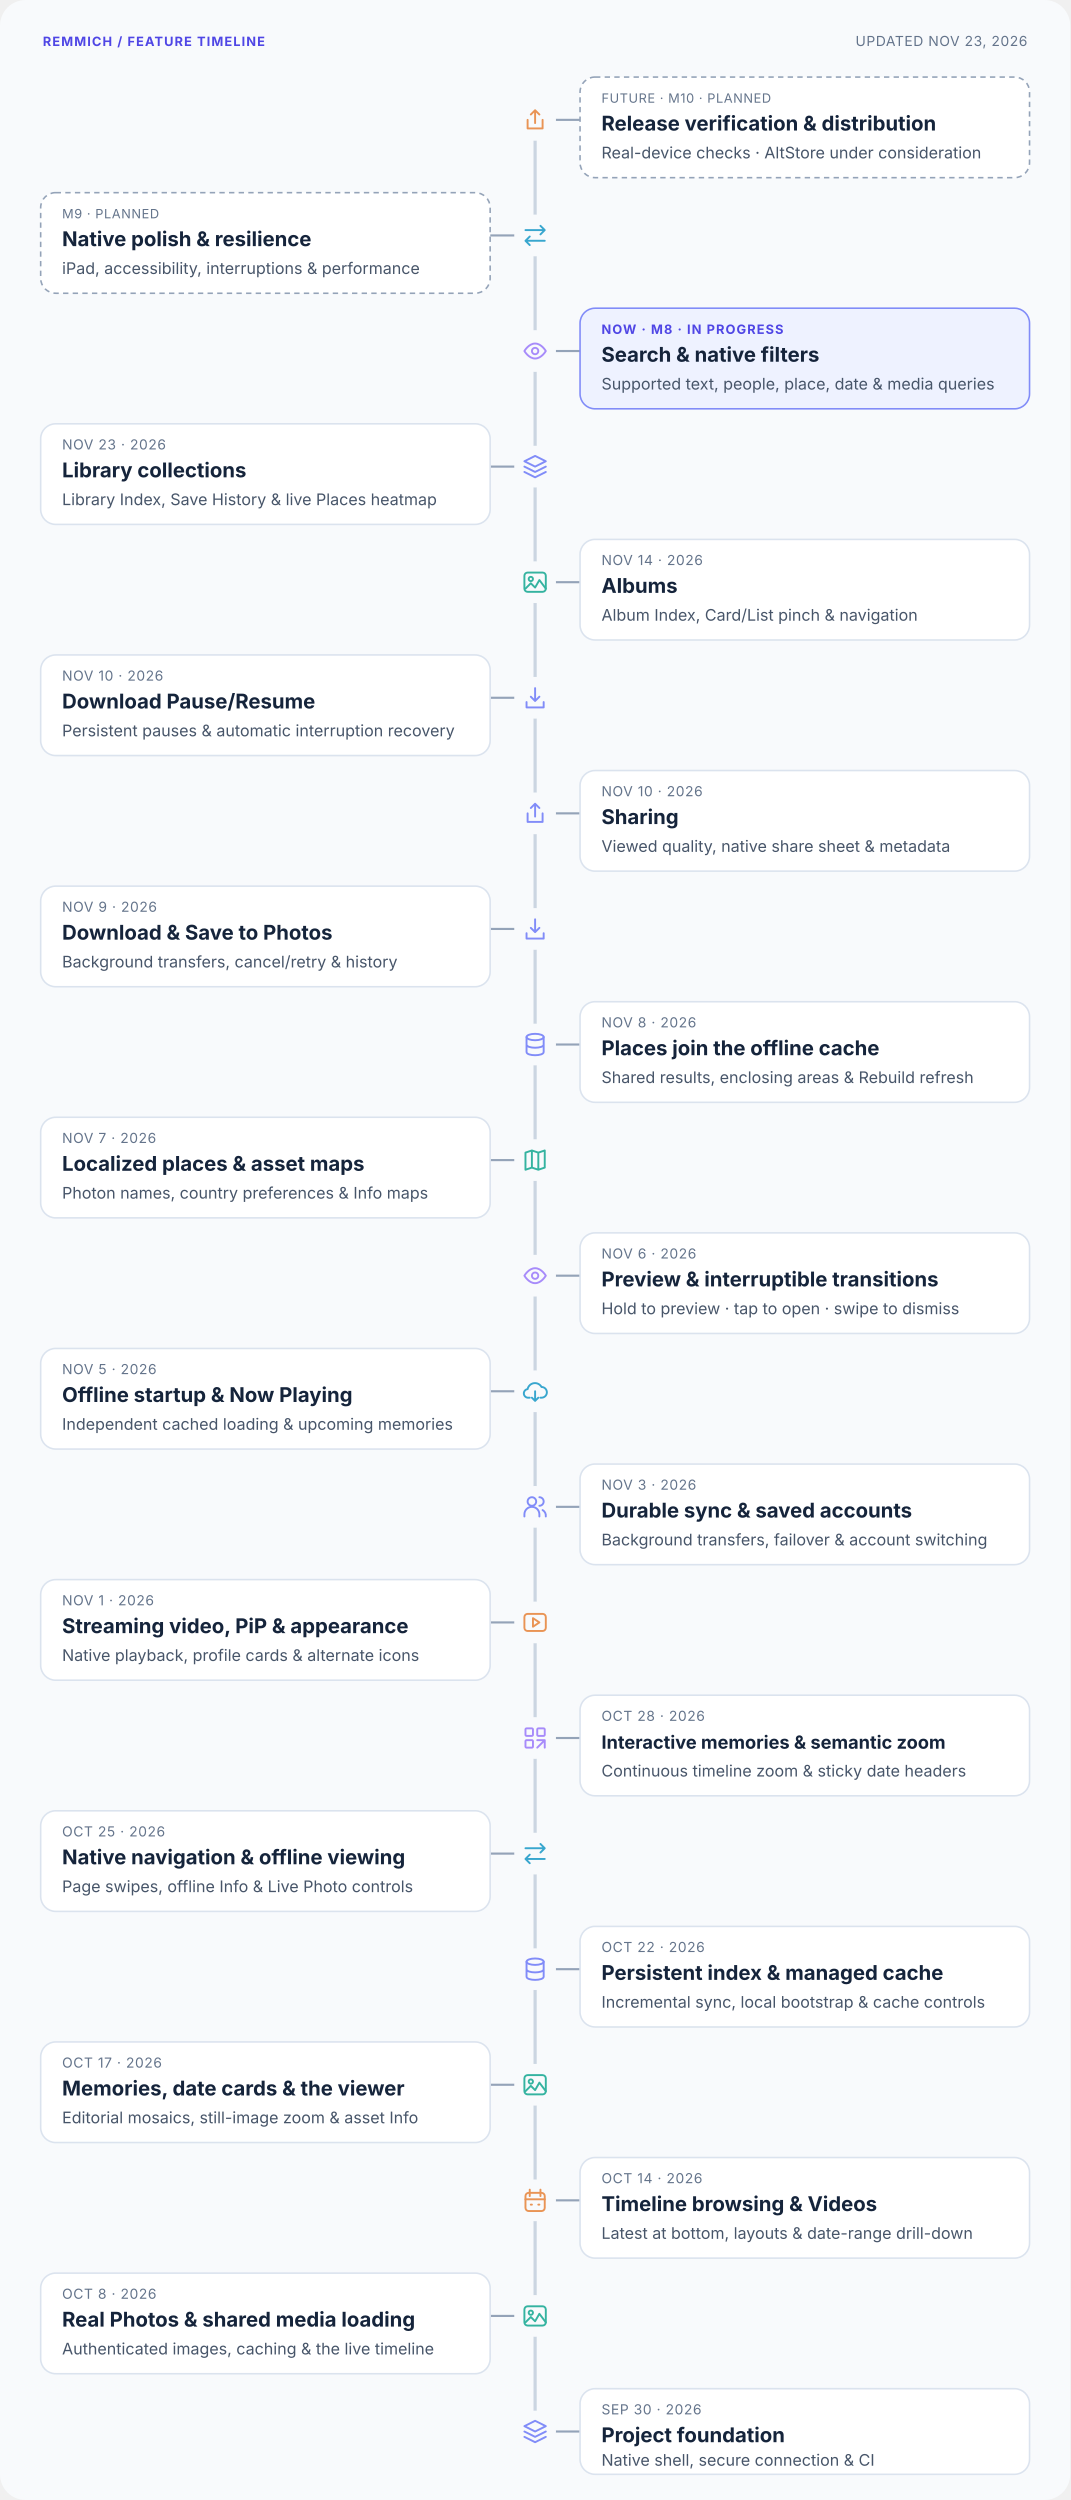
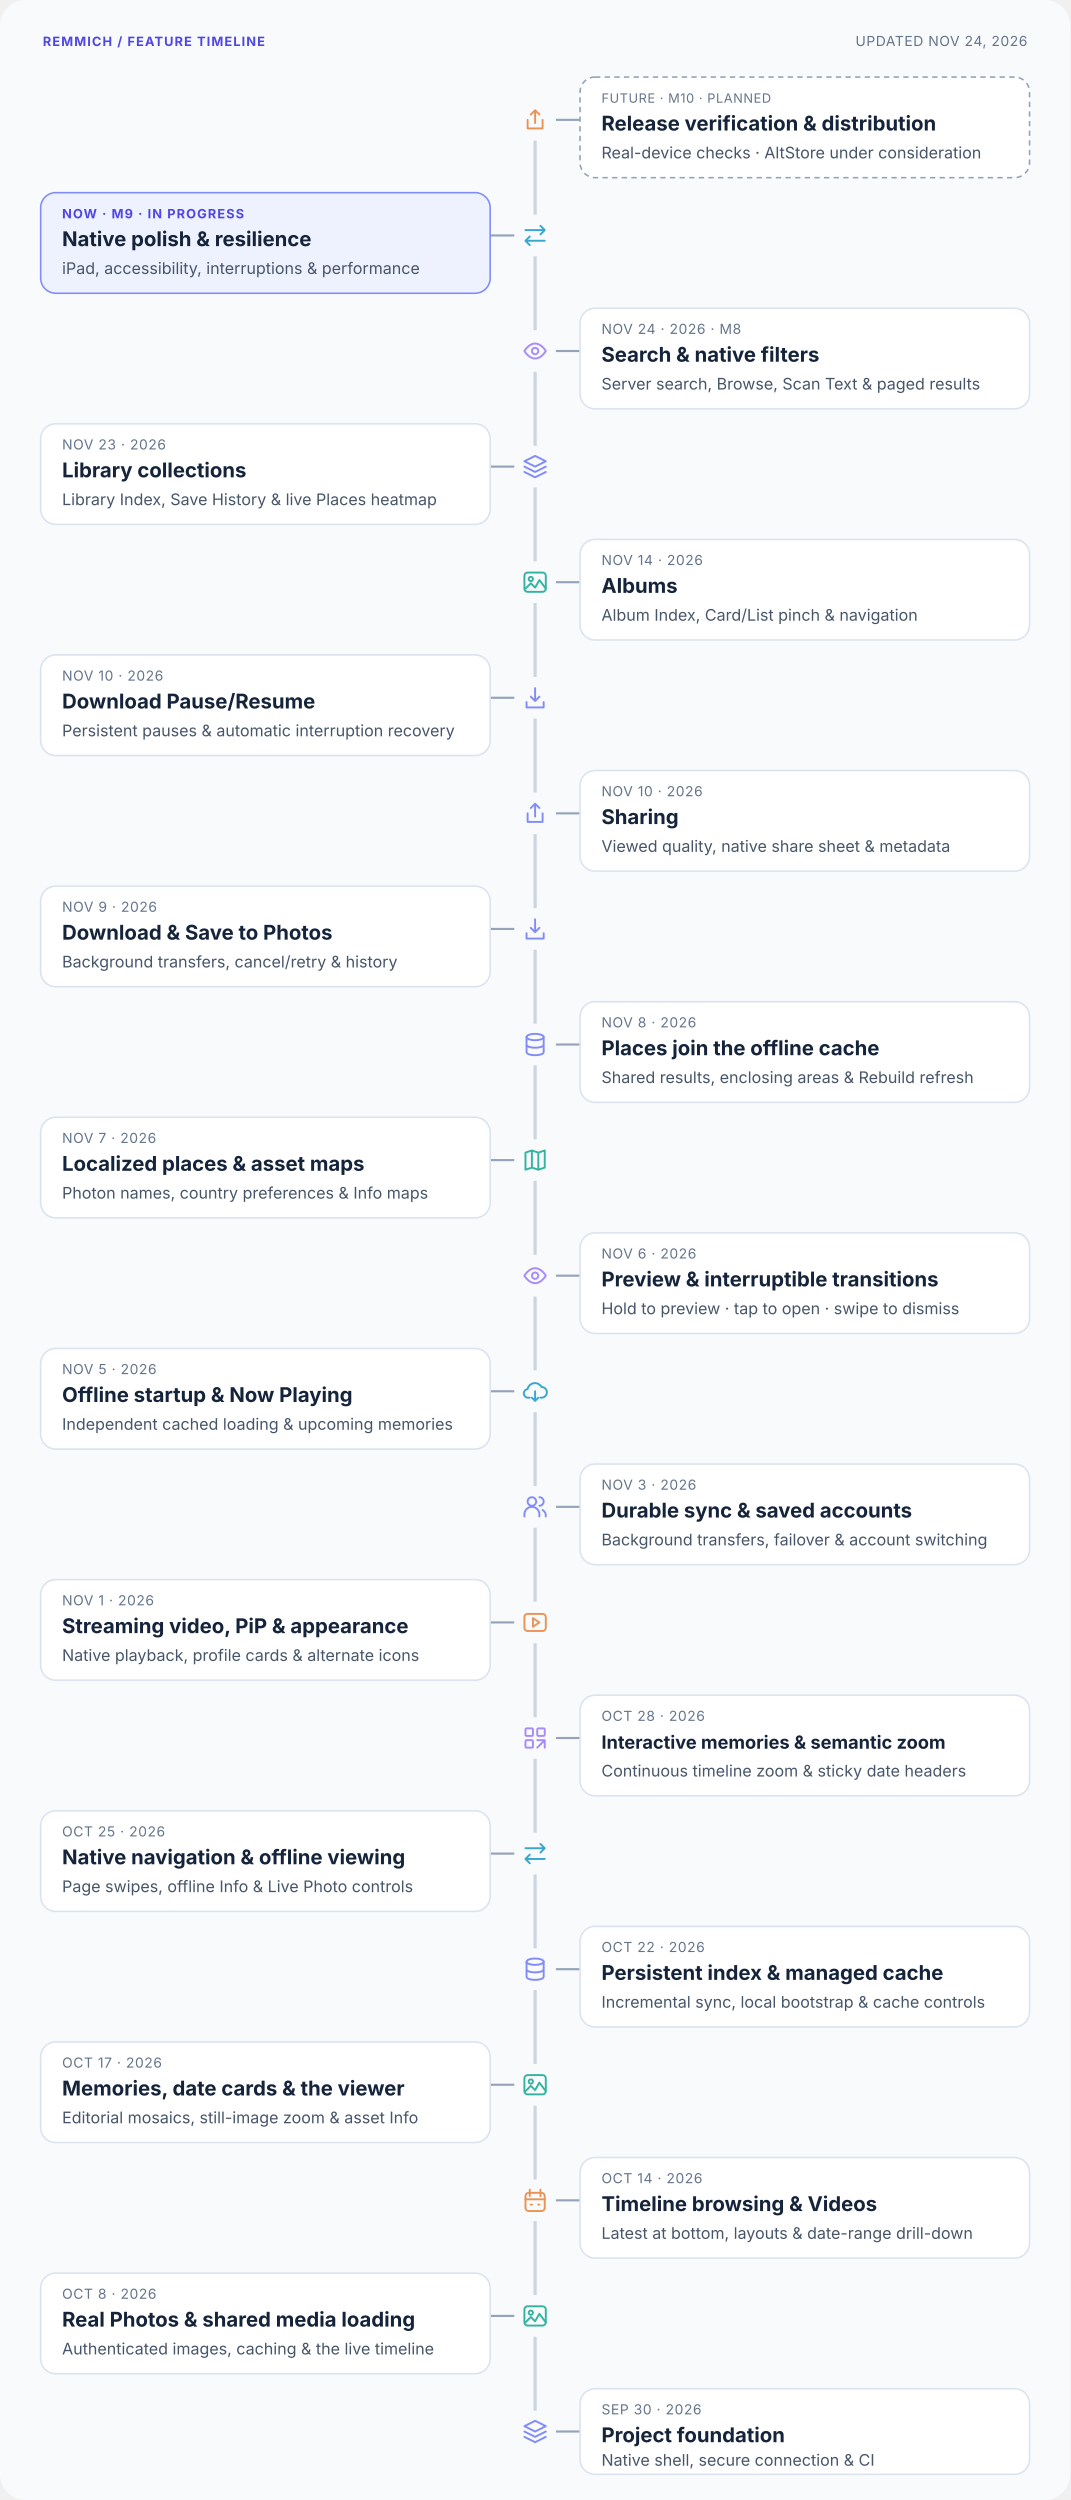
<svg xmlns="http://www.w3.org/2000/svg" width="1000" height="2336" viewBox="0 0 1000 2336" role="img" aria-labelledby="title desc">
  <style>
    .bg{fill:#f8fafc}.card{fill:#fff;stroke:#dbe3ee;stroke-width:1.5}.now{fill:#eef2ff;stroke:#818cf8;stroke-width:1.5}
    .spine{fill:none;stroke:#cbd5e1;stroke-width:3}.branch{stroke:#94a3b8;stroke-width:2}.dot{fill:#6366f1;stroke:#f8fafc;stroke-width:5}
    text{font-family:-apple-system,BlinkMacSystemFont,"Segoe UI",sans-serif;fill:#15243b}.date{font-size:13px;fill:#64748b;letter-spacing:.5px}.heading{font-size:19px;font-weight:650}.body{font-size:15px;fill:#475569}.label{font-size:12px;fill:#4f46e5;font-weight:700;letter-spacing:1px}
    @media(prefers-color-scheme:dark){.bg{fill:#0f172a}.card{fill:#172237;stroke:#334155}.now{fill:#23264b;stroke:#818cf8}.spine{stroke:#475569}.branch{stroke:#64748b}.dot{stroke:#0f172a}text{fill:#f1f5f9}.body{fill:#cbd5e1}.date{fill:#94a3b8}.label{fill:#a5b4fc}}
  </style>
  <style>
    .planned{fill:#fff;stroke:#94a3b8;stroke-width:1.5;stroke-dasharray:5 4}.dot{fill:#f8fafc;r:17px}
    .future-heading{font-size:19px;font-weight:650}.future-label{font-size:12px;fill:#64748b;letter-spacing:.5px}
    @media(prefers-color-scheme:dark){.planned{fill:#172237;stroke:#64748b}.dot{fill:#0f172a}.future-label{fill:#94a3b8}}
  </style>
  <defs>
    <g id="export" fill="none" stroke="currentColor" stroke-width="1.8" stroke-linecap="round" stroke-linejoin="round">
      <path d="M12 15V3m-4 4 4-4 4 4M5 12v8h14v-8" />
    </g>
    <g id="download" fill="none" stroke="currentColor" stroke-width="1.8" stroke-linecap="round" stroke-linejoin="round">
      <path d="M12 3v12m-4-4 4 4 4-4M4 16v5h16v-5" />
    </g>
    <g id="cache" fill="none" stroke="currentColor" stroke-width="1.8" stroke-linecap="round" stroke-linejoin="round">
      <ellipse cx="12" cy="5" rx="8" ry="3" />
      <path d="M4 5v14c0 4 16 4 16 0V5M4 12c0 4 16 4 16 0" />
    </g>
    <g id="map" fill="none" stroke="currentColor" stroke-width="1.8" stroke-linecap="round" stroke-linejoin="round">
      <path d="m3 5 6-2 6 2 6-2v16l-6 2-6-2-6 2V5Zm6-2v16m6-14v16" />
    </g>
    <g id="preview" fill="none" stroke="currentColor" stroke-width="1.8" stroke-linecap="round" stroke-linejoin="round">
      <path d="M2 12s4-7 10-7 10 7 10 7-4 7-10 7S2 12 2 12Z" />
      <circle cx="12" cy="12" r="3" />
    </g>
    <g id="offline" fill="none" stroke="currentColor" stroke-width="1.8" stroke-linecap="round" stroke-linejoin="round">
      <path d="M7 18H6a4 4 0 0 1-1-8 7 7 0 0 1 13-2 5 5 0 0 1 0 10h-1M12 12v9m-3-3 3 3 3-3" />
    </g>
    <g id="accounts" fill="none" stroke="currentColor" stroke-width="1.8" stroke-linecap="round" stroke-linejoin="round">
      <circle cx="9" cy="7" r="4" />
      <path d="M2 21v-2a7 7 0 0 1 14 0v2M16 3a4 4 0 0 1 0 8m3 4a6 6 0 0 1 3 6" />
    </g>
    <g id="video" fill="none" stroke="currentColor" stroke-width="1.8" stroke-linecap="round" stroke-linejoin="round">
      <rect x="2" y="4" width="20" height="16" rx="3" />
      <path d="m10 8 6 4-6 4V8Z" />
    </g>
    <g id="zoom" fill="none" stroke="currentColor" stroke-width="1.8" stroke-linecap="round" stroke-linejoin="round">
      <rect x="3" y="3" width="7" height="7" rx="1" />
      <rect x="14" y="3" width="7" height="7" rx="1" />
      <rect x="3" y="14" width="7" height="7" rx="1" />
      <path d="M14 14h7v7m0-7-7 7" />
    </g>
    <g id="navigation" fill="none" stroke="currentColor" stroke-width="1.8" stroke-linecap="round" stroke-linejoin="round">
      <path d="M3 7h18m-4-4 4 4-4 4M21 17H3m4-4-4 4 4 4" />
    </g>
    <g id="photo" fill="none" stroke="currentColor" stroke-width="1.8" stroke-linecap="round" stroke-linejoin="round">
      <rect x="2" y="3" width="20" height="18" rx="3" />
      <circle cx="8" cy="9" r="2" />
      <path d="m3 18 5-5 4 4 4-7 6 8" />
    </g>
    <g id="calendar" fill="none" stroke="currentColor" stroke-width="1.8" stroke-linecap="round" stroke-linejoin="round">
      <rect x="3" y="5" width="18" height="17" rx="3" />
      <path d="M7 2v6m10-6v6M3 11h18m-13 5h1m6 0h1" />
    </g>
    <g id="foundation" fill="none" stroke="currentColor" stroke-width="1.8" stroke-linecap="round" stroke-linejoin="round">
      <path d="m12 2 10 5-10 5L2 7l10-5Zm-10 10 10 5 10-5M2 17l10 5 10-5" />
    </g>
  </defs>
  <rect class="bg" width="1000" height="2336" rx="24" />
  <text x="40" y="43" class="label">REMMICH / FEATURE TIMELINE</text>
-   <text x="960" y="43" text-anchor="end" class="date">UPDATED NOV 23, 2026</text>
+   <text x="960" y="43" text-anchor="end" class="date">UPDATED NOV 24, 2026</text>
  <path class="spine" d="M500 112V2272" />
  <path class="branch" d="M500 112H542" />
  <circle class="dot" cx="500" cy="112" r="8" />
  <rect class="planned" x="542" y="72" width="420" height="94" rx="14" />
  <use href="#export" transform="translate(488 100)" style="color:#e99455" />
  <text x="562" y="96" class="future-label">FUTURE · M10 · PLANNED</text>
  <text x="562" y="122" class="future-heading">Release verification &amp; distribution</text>
  <text x="562" y="148" class="body">Real-device checks · AltStore under consideration</text>
  <path class="branch" d="M458 220H500" />
  <circle class="dot" cx="500" cy="220" r="17" />
  <use href="#navigation" transform="translate(488 208)" style="color:#38a6ce" />
-   <rect class="planned" x="38" y="180" width="420" height="94" rx="14" />
-   <text x="58" y="204" class="future-label">M9 · PLANNED</text>
+   <rect class="now" x="38" y="180" width="420" height="94" rx="14" />
+   <text x="58" y="204" class="label">NOW · M9 · IN PROGRESS</text>
  <text x="58" y="230" class="future-heading">Native polish &amp; resilience</text>
  <text x="58" y="256" class="body">iPad, accessibility, interruptions &amp; performance</text>
  <path class="branch" d="M500 328H542" />
  <circle class="dot" cx="500" cy="328" r="17" />
  <use href="#preview" transform="translate(488 316)" style="color:#a78bfa" />
-   <rect class="now" x="542" y="288" width="420" height="94" rx="14" />
-   <text x="562" y="312" class="label">NOW · M8 · IN PROGRESS</text>
-   <text x="562" y="338" class="future-heading">Search &amp; native filters</text>
-   <text x="562" y="364" class="body">Supported text, people, place, date &amp; media queries</text>
+   <rect class="card" x="542" y="288" width="420" height="94" rx="14" />
+   <text x="562" y="312" class="date">NOV 24 · 2026 · M8</text>
+   <text x="562" y="338" class="heading">Search &amp; native filters</text>
+   <text x="562" y="364" class="body">Server search, Browse, Scan Text &amp; paged results</text>
  <path class="branch" d="M458 436H500" />
  <circle class="dot" cx="500" cy="436" r="17" />
  <use href="#foundation" transform="translate(488 424)" style="color:#818cf8" />
  <rect class="card" x="38" y="396" width="420" height="94" rx="14" />
  <text x="58" y="420" class="date">NOV 23 · 2026</text>
  <text x="58" y="446" class="heading">Library collections</text>
  <text x="58" y="472" class="body">Library Index, Save History &amp; live Places heatmap</text>
  <g transform="translate(0 -108)">
    <path class="branch" d="M500 652H542" />
    <circle class="dot" cx="500" cy="652" r="17" />
    <use href="#photo" transform="translate(488 640)" style="color:#34b3a0" />
    <rect class="card" x="542" y="612" width="420" height="94" rx="14" />
    <text x="562" y="636" class="date">NOV 14 · 2026</text>
    <text x="562" y="662" class="heading">Albums</text>
    <text x="562" y="688" class="body">Album Index, Card/List pinch &amp; navigation</text>
    <path class="branch" d="M458 760H500" />
    <circle class="dot" cx="500" cy="760" r="17" />
    <use href="#download" transform="translate(488 748)" style="color:#818cf8" />
    <rect class="card" x="38" y="720" width="420" height="94" rx="14" />
    <text x="58" y="744" class="date">NOV 10 · 2026</text>
    <text x="58" y="770" class="heading">Download Pause/Resume</text>
    <text x="58" y="796" class="body">Persistent pauses &amp; automatic interruption recovery</text>
    <path class="branch" d="M500 868H542" />
    <circle class="dot" cx="500" cy="868" r="17" />
    <rect class="card" x="542" y="828" width="420" height="94" rx="14" />
    <use href="#export" transform="translate(488 856)" style="color:#818cf8" />
    <text x="562" y="852" class="date">NOV 10 · 2026</text>
    <text x="562" y="878" class="heading">Sharing</text>
    <text x="562" y="904" class="body">Viewed quality, native share sheet &amp; metadata</text>
    <path class="branch" d="M458 976H500" />
    <circle class="dot" cx="500" cy="976" r="17" />
    <rect class="card" x="38" y="936" width="420" height="94" rx="14" />
    <use href="#download" transform="translate(488 964)" style="color:#818cf8" />
    <text x="58" y="960" class="date">NOV 9 · 2026</text>
    <text x="58" y="986" class="heading">Download &amp; Save to Photos</text>
    <text x="58" y="1012" class="body">Background transfers, cancel/retry &amp; history</text>
    <g transform="translate(0 864)">
      <path class="branch" d="M500 220H542" />
      <circle class="dot" cx="500" cy="220" r="7" />
      <rect class="card" x="542" y="180" width="420" height="94" rx="14" />
      <use href="#cache" transform="translate(488 208)" style="color:#818cf8" />
      <text x="562" y="204" class="date">NOV 8 · 2026</text>
      <text x="562" y="230" class="heading">Places join the offline cache</text>
      <text x="562" y="256" class="body">Shared results, enclosing areas &amp; Rebuild refresh</text>
      <path class="branch" d="M458 328H500" />
      <circle class="dot" cx="500" cy="328" r="7" />
      <rect class="card" x="38" y="288" width="420" height="94" rx="14" />
      <use href="#map" transform="translate(488 316)" style="color:#34b3a0" />
      <text x="58" y="312" class="date">NOV 7 · 2026</text>
      <text x="58" y="338" class="heading">Localized places &amp; asset maps</text>
      <text x="58" y="364" class="body">Photon names, country preferences &amp; Info maps</text>
      <path class="branch" d="M500 436H542" />
      <circle class="dot" cx="500" cy="436" r="7" />
      <rect class="card" x="542" y="396" width="420" height="94" rx="14" />
      <use href="#preview" transform="translate(488 424)" style="color:#a78bfa" />
      <text x="562" y="420" class="date">NOV 6 · 2026</text>
      <text x="562" y="446" class="heading">Preview &amp; interruptible transitions</text>
      <text x="562" y="472" class="body">Hold to preview · tap to open · swipe to dismiss</text>
      <path class="branch" d="M458 544H500" />
      <circle class="dot" cx="500" cy="544" r="7" />
      <rect class="card" x="38" y="504" width="420" height="94" rx="14" />
      <use href="#offline" transform="translate(488 532)" style="color:#38a6ce" />
      <text x="58" y="528" class="date">NOV 5 · 2026</text>
      <text x="58" y="554" class="heading">Offline startup &amp; Now Playing</text>
      <text x="58" y="580" class="body">Independent cached loading &amp; upcoming memories</text>
      <path class="branch" d="M500 652H542" />
      <circle class="dot" cx="500" cy="652" r="7" />
      <rect class="card" x="542" y="612" width="420" height="94" rx="14" />
      <use href="#accounts" transform="translate(488 640)" style="color:#818cf8" />
      <text x="562" y="636" class="date">NOV 3 · 2026</text>
      <text x="562" y="662" class="heading">Durable sync &amp; saved accounts</text>
      <text x="562" y="688" class="body">Background transfers, failover &amp; account switching</text>
      <path class="branch" d="M458 760H500" />
      <circle class="dot" cx="500" cy="760" r="7" />
      <rect class="card" x="38" y="720" width="420" height="94" rx="14" />
      <use href="#video" transform="translate(488 748)" style="color:#e99455" />
      <text x="58" y="744" class="date">NOV 1 · 2026</text>
      <text x="58" y="770" class="heading">Streaming video, PiP &amp; appearance</text>
      <text x="58" y="796" class="body">Native playback, profile cards &amp; alternate icons</text>
      <path class="branch" d="M500 868H542" />
      <circle class="dot" cx="500" cy="868" r="7" />
      <rect class="card" x="542" y="828" width="420" height="94" rx="14" />
      <use href="#zoom" transform="translate(488 856)" style="color:#a78bfa" />
      <text x="562" y="852" class="date">OCT 28 · 2026</text>
      <text x="562" y="878" class="heading" font-size="17" style="font-size:17px">Interactive memories &amp; semantic zoom</text>
      <text x="562" y="904" class="body">Continuous timeline zoom &amp; sticky date headers</text>
      <path class="branch" d="M458 976H500" />
      <circle class="dot" cx="500" cy="976" r="7" />
      <rect class="card" x="38" y="936" width="420" height="94" rx="14" />
      <use href="#navigation" transform="translate(488 964)" style="color:#38a6ce" />
      <text x="58" y="960" class="date">OCT 25 · 2026</text>
      <text x="58" y="986" class="heading">Native navigation &amp; offline viewing</text>
      <text x="58" y="1012" class="body">Page swipes, offline Info &amp; Live Photo controls</text>
      <path class="branch" d="M500 1084H542" />
      <circle class="dot" cx="500" cy="1084" r="7" />
      <rect class="card" x="542" y="1044" width="420" height="94" rx="14" />
      <use href="#cache" transform="translate(488 1072)" style="color:#818cf8" />
      <text x="562" y="1068" class="date">OCT 22 · 2026</text>
      <text x="562" y="1094" class="heading">Persistent index &amp; managed cache</text>
      <text x="562" y="1120" class="body">Incremental sync, local bootstrap &amp; cache controls</text>
      <path class="branch" d="M458 1192H500" />
      <circle class="dot" cx="500" cy="1192" r="7" />
      <rect class="card" x="38" y="1152" width="420" height="94" rx="14" />
      <use href="#photo" transform="translate(488 1180)" style="color:#34b3a0" />
      <text x="58" y="1176" class="date">OCT 17 · 2026</text>
      <text x="58" y="1202" class="heading">Memories, date cards &amp; the viewer</text>
      <text x="58" y="1228" class="body">Editorial mosaics, still-image zoom &amp; asset Info</text>
      <path class="branch" d="M500 1300H542" />
      <circle class="dot" cx="500" cy="1300" r="7" />
      <rect class="card" x="542" y="1260" width="420" height="94" rx="14" />
      <use href="#calendar" transform="translate(488 1288)" style="color:#e99455" />
      <text x="562" y="1284" class="date">OCT 14 · 2026</text>
      <text x="562" y="1310" class="heading">Timeline browsing &amp; Videos</text>
      <text x="562" y="1336" class="body">Latest at bottom, layouts &amp; date-range drill-down</text>
      <path class="branch" d="M458 1408H500" />
      <circle class="dot" cx="500" cy="1408" r="7" />
      <rect class="card" x="38" y="1368" width="420" height="94" rx="14" />
      <use href="#photo" transform="translate(488 1396)" style="color:#34b3a0" />
      <text x="58" y="1392" class="date">OCT 8 · 2026</text>
      <text x="58" y="1418" class="heading">Real Photos &amp; shared media loading</text>
      <text x="58" y="1444" class="body">Authenticated images, caching &amp; the live timeline</text>
      <path class="branch" d="M500 1516H542" />
      <circle class="dot" cx="500" cy="1516" r="7" />
      <rect class="card" x="542" y="1476" width="420" height="80" rx="14" />
      <use href="#foundation" transform="translate(488 1504)" style="color:#818cf8" />
      <text x="562" y="1500" class="date">SEP 30 · 2026</text>
      <text x="562" y="1526" class="heading">Project foundation</text>
      <text x="562" y="1548" class="body">Native shell, secure connection &amp; CI</text>
    </g>
  </g>
</svg>
